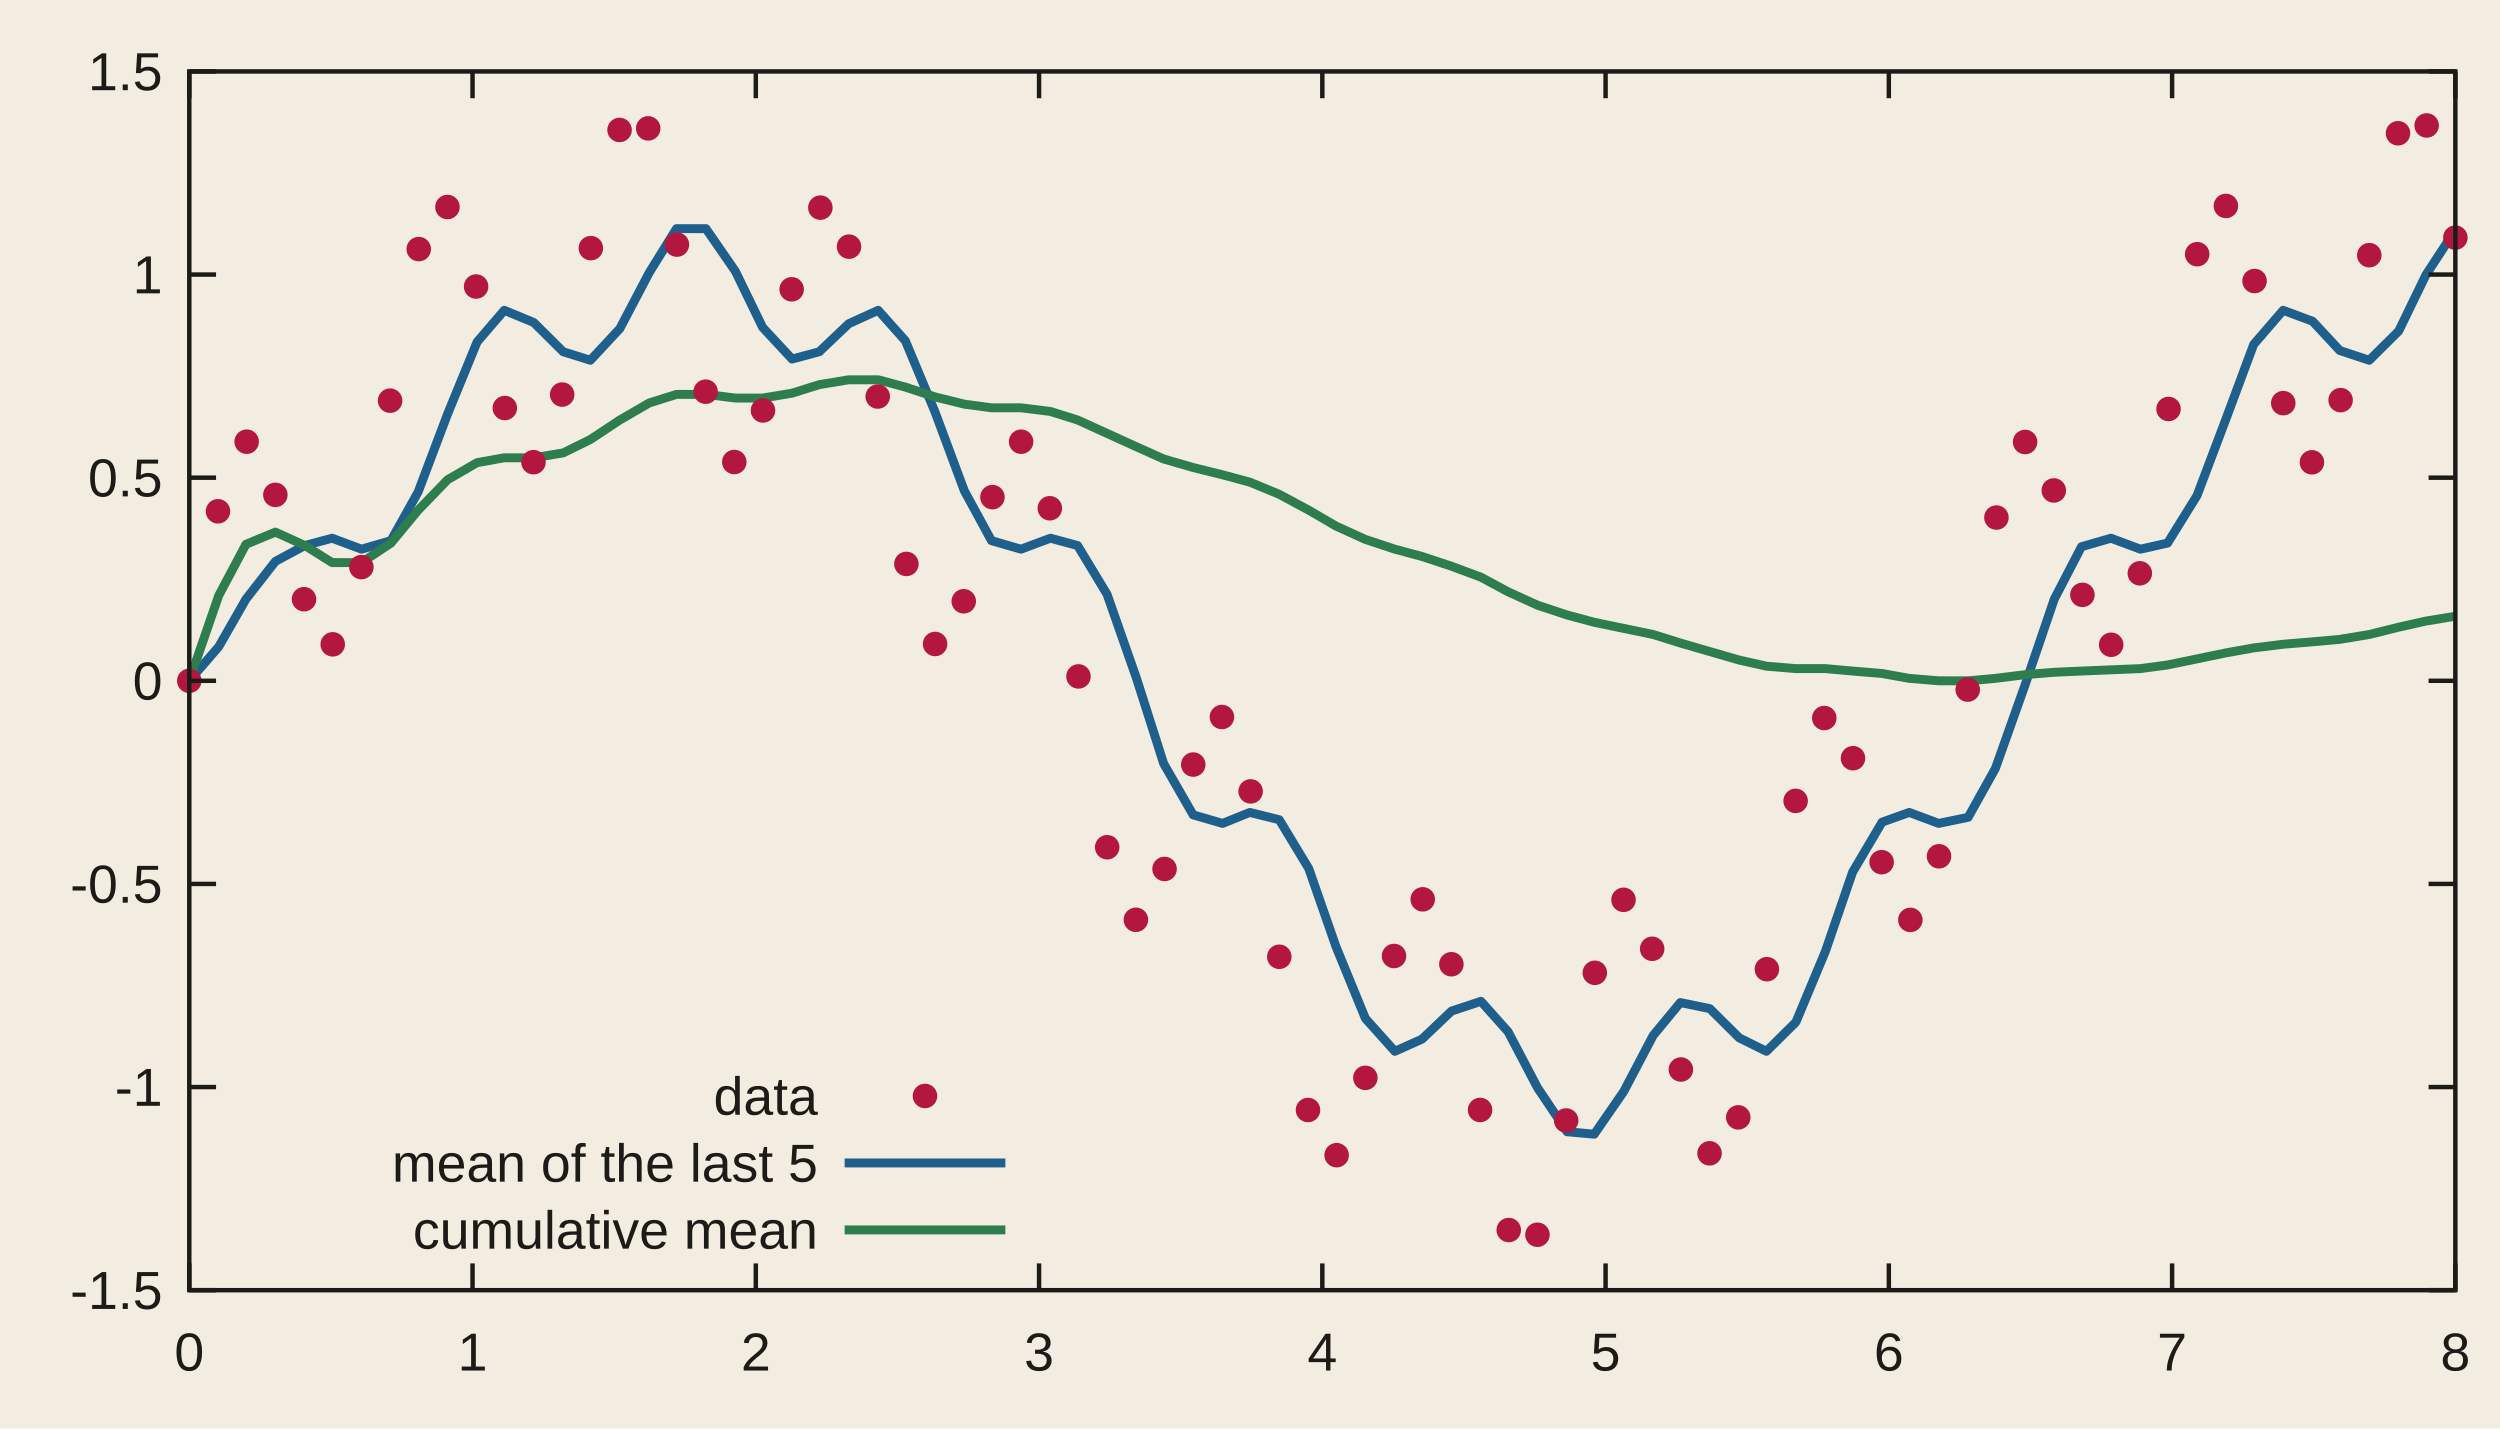
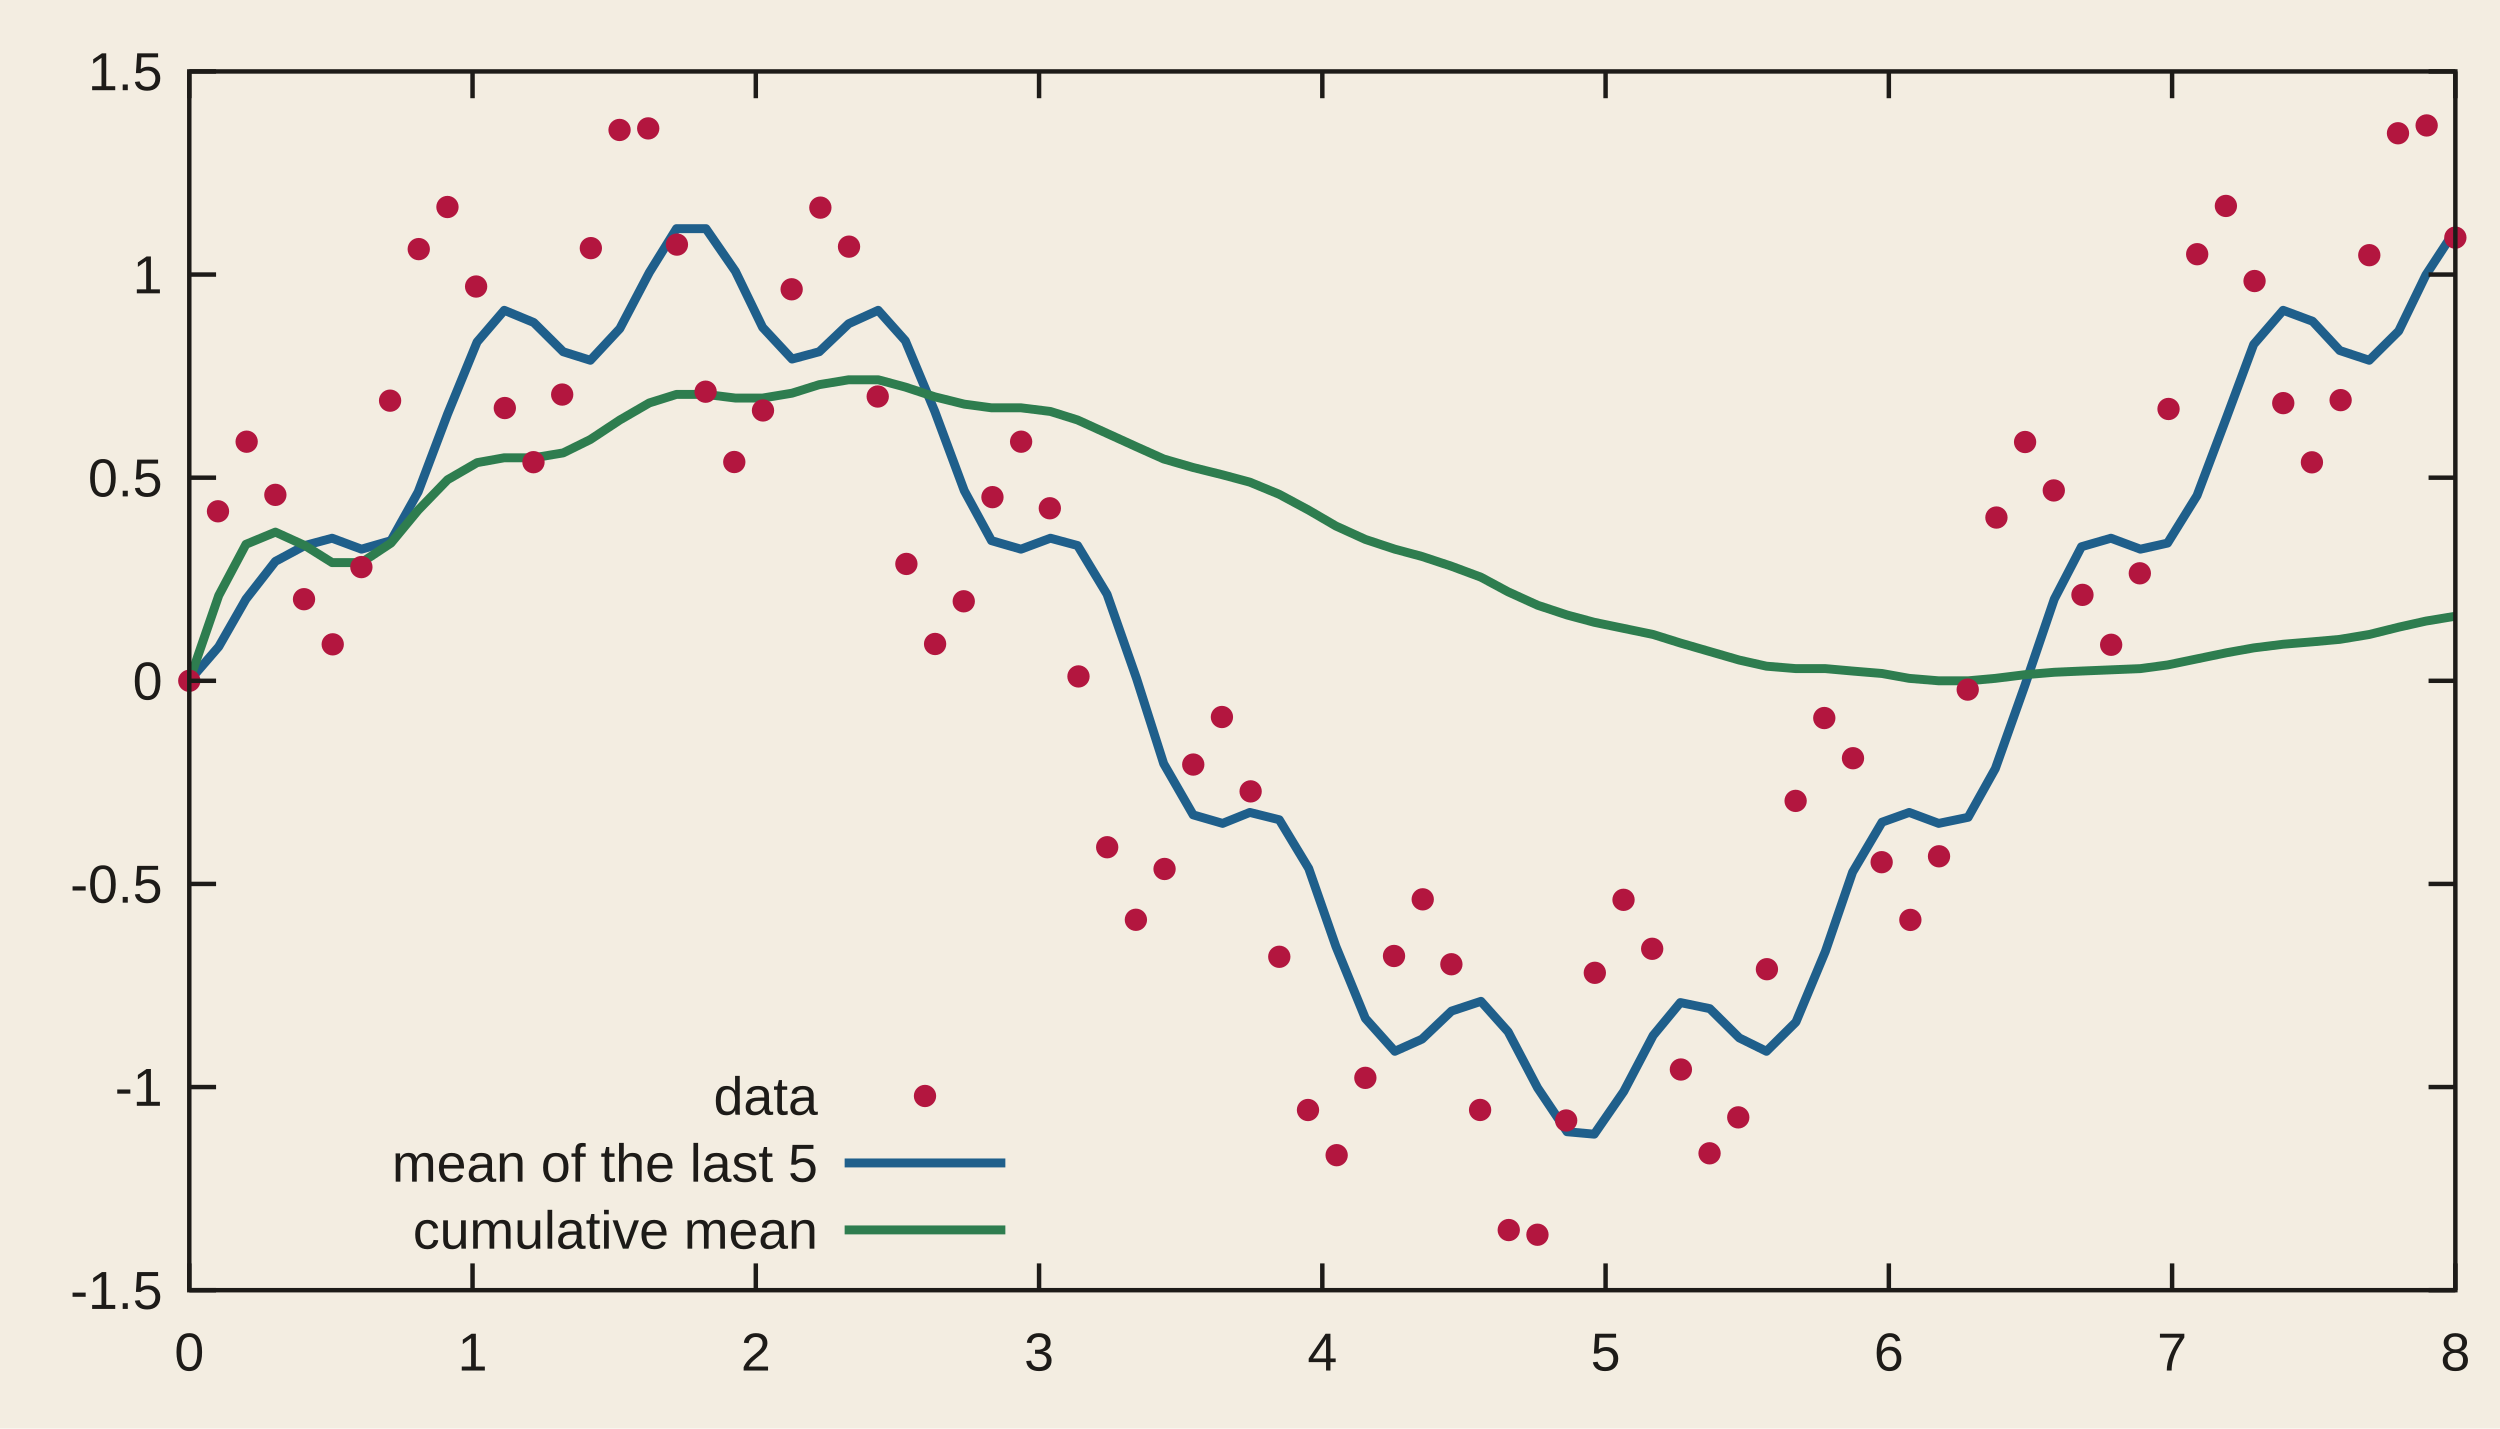
<svg xmlns="http://www.w3.org/2000/svg" width="560" height="320" viewBox="0 0 560 320" font-family="Arial,Helvetica,sans-serif" font-size="12" fill="#1d1b18" data-theme="washi" data-frame="#1d1b18" data-grid-color="#a69a85">
  <rect x="0" y="0" width="560" height="320" fill="#f3ede1" stroke="none" stroke-width="0" />
  <g class="fs-axes" data-area="42.4 550 16 289" data-x="0 8e0" data-y="-1.5e0 1.5e0" data-log="0 0" data-grid="0" data-font-size="12" data-xformat="%h" data-yformat="%h">
    <g class="fs-grid" display="none">
      <polyline fill="none" stroke="#a69a85" stroke-width="0.5" stroke-dasharray="2,3" points="42.4,289 42.4,16" />
      <polyline fill="none" stroke="#a69a85" stroke-width="0.5" stroke-dasharray="2,3" points="105.85,289 105.85,16" />
      <polyline fill="none" stroke="#a69a85" stroke-width="0.5" stroke-dasharray="2,3" points="169.3,289 169.3,16" />
      <polyline fill="none" stroke="#a69a85" stroke-width="0.5" stroke-dasharray="2,3" points="232.75,289 232.75,16" />
      <polyline fill="none" stroke="#a69a85" stroke-width="0.5" stroke-dasharray="2,3" points="296.2,289 296.2,16" />
      <polyline fill="none" stroke="#a69a85" stroke-width="0.5" stroke-dasharray="2,3" points="359.65,289 359.65,16" />
      <polyline fill="none" stroke="#a69a85" stroke-width="0.5" stroke-dasharray="2,3" points="423.1,289 423.1,16" />
      <polyline fill="none" stroke="#a69a85" stroke-width="0.5" stroke-dasharray="2,3" points="486.55,289 486.55,16" />
      <polyline fill="none" stroke="#a69a85" stroke-width="0.5" stroke-dasharray="2,3" points="550,289 550,16" />
      <polyline fill="none" stroke="#a69a85" stroke-width="0.5" stroke-dasharray="2,3" points="42.4,289 550,289" />
      <polyline fill="none" stroke="#a69a85" stroke-width="0.5" stroke-dasharray="2,3" points="42.4,243.5 550,243.5" />
      <polyline fill="none" stroke="#a69a85" stroke-width="0.5" stroke-dasharray="2,3" points="42.4,198 550,198" />
      <polyline fill="none" stroke="#a69a85" stroke-width="0.5" stroke-dasharray="2,3" points="42.4,152.5 550,152.5" />
      <polyline fill="none" stroke="#a69a85" stroke-width="0.5" stroke-dasharray="2,3" points="42.4,107 550,107" />
      <polyline fill="none" stroke="#a69a85" stroke-width="0.5" stroke-dasharray="2,3" points="42.4,61.5 550,61.5" />
      <polyline fill="none" stroke="#a69a85" stroke-width="0.5" stroke-dasharray="2,3" points="42.4,16 550,16" />
    </g>
    <svg class="fs-plot" x="42.4" y="16" width="507.6" height="273" viewBox="0 0 1 1" preserveAspectRatio="none" overflow="hidden">
      <g class="fs-series" data-series="1">
-         <path class="fs-pts" data-pt="7" data-size="4.5" data-lw="1" data-color="#b3163f" fill="none" stroke="none" d="M0,0.5 M0.013,0.361 M0.025,0.304 M0.038,0.347 M0.051,0.433 M0.063,0.47 M0.076,0.407 M0.089,0.27 M0.101,0.146 M0.114,0.111 M0.127,0.176 M0.139,0.276 M0.152,0.321 M0.165,0.265 M0.177,0.145 M0.19,0.048 M0.203,0.047 M0.215,0.142 M0.228,0.263 M0.241,0.32 M0.253,0.278 M0.266,0.179 M0.278,0.112 M0.291,0.144 M0.304,0.267 M0.316,0.404 M0.329,0.47 M0.342,0.435 M0.354,0.349 M0.367,0.304 M0.38,0.358 M0.392,0.496 M0.405,0.637 M0.418,0.696 M0.43,0.654 M0.443,0.569 M0.456,0.53 M0.468,0.591 M0.481,0.726 M0.494,0.852 M0.506,0.889 M0.519,0.826 M0.532,0.726 M0.544,0.679 M0.557,0.733 M0.57,0.852 M0.582,0.951 M0.595,0.954 M0.608,0.861 M0.62,0.74 M0.633,0.68 M0.646,0.72 M0.658,0.819 M0.671,0.888 M0.684,0.858 M0.696,0.737 M0.709,0.599 M0.722,0.531 M0.734,0.564 M0.747,0.649 M0.759,0.696 M0.772,0.644 M0.785,0.507 M0.797,0.366 M0.81,0.304 M0.823,0.344 M0.835,0.429 M0.848,0.47 M0.861,0.412 M0.873,0.277 M0.886,0.15 M0.899,0.11 M0.911,0.172 M0.924,0.272 M0.937,0.321 M0.949,0.27 M0.962,0.151 M0.975,0.051 M0.987,0.044 M1,0.136" />
+         <path class="fs-pts" data-pt="7" data-size="4.5" data-lw="0.5" data-color="#b3163f" fill="none" stroke="none" d="M0,0.5 M0.013,0.361 M0.025,0.304 M0.038,0.347 M0.051,0.433 M0.063,0.47 M0.076,0.407 M0.089,0.27 M0.101,0.146 M0.114,0.111 M0.127,0.176 M0.139,0.276 M0.152,0.321 M0.165,0.265 M0.177,0.145 M0.19,0.048 M0.203,0.047 M0.215,0.142 M0.228,0.263 M0.241,0.32 M0.253,0.278 M0.266,0.179 M0.278,0.112 M0.291,0.144 M0.304,0.267 M0.316,0.404 M0.329,0.47 M0.342,0.435 M0.354,0.349 M0.367,0.304 M0.38,0.358 M0.392,0.496 M0.405,0.637 M0.418,0.696 M0.43,0.654 M0.443,0.569 M0.456,0.53 M0.468,0.591 M0.481,0.726 M0.494,0.852 M0.506,0.889 M0.519,0.826 M0.532,0.726 M0.544,0.679 M0.557,0.733 M0.57,0.852 M0.582,0.951 M0.595,0.954 M0.608,0.861 M0.62,0.74 M0.633,0.68 M0.646,0.72 M0.658,0.819 M0.671,0.888 M0.684,0.858 M0.696,0.737 M0.709,0.599 M0.722,0.531 M0.734,0.564 M0.747,0.649 M0.759,0.696 M0.772,0.644 M0.785,0.507 M0.797,0.366 M0.81,0.304 M0.823,0.344 M0.835,0.429 M0.848,0.47 M0.861,0.412 M0.873,0.277 M0.886,0.15 M0.899,0.11 M0.911,0.172 M0.924,0.272 M0.937,0.321 M0.949,0.27 M0.962,0.151 M0.975,0.051 M0.987,0.044 M1,0.136" />
      </g>
      <g class="fs-series" data-series="2">
        <polyline fill="none" stroke="#1f5f8b" stroke-width="2" stroke-linejoin="round" vector-effect="non-scaling-stroke" points="0,0.5 0.013,0.472 0.025,0.433 0.038,0.402 0.051,0.389 0.063,0.383 0.076,0.392 0.089,0.385 0.101,0.345 0.114,0.281 0.127,0.222 0.139,0.196 0.152,0.206 0.165,0.23 0.177,0.237 0.19,0.211 0.203,0.165 0.215,0.129 0.228,0.129 0.241,0.164 0.253,0.21 0.266,0.236 0.278,0.23 0.291,0.207 0.304,0.196 0.316,0.221 0.329,0.279 0.342,0.344 0.354,0.385 0.367,0.392 0.38,0.383 0.392,0.389 0.405,0.429 0.418,0.498 0.43,0.568 0.443,0.61 0.456,0.617 0.468,0.608 0.481,0.614 0.494,0.654 0.506,0.718 0.519,0.777 0.532,0.804 0.544,0.794 0.557,0.771 0.57,0.763 0.582,0.788 0.595,0.834 0.608,0.87 0.62,0.872 0.633,0.837 0.646,0.791 0.658,0.764 0.671,0.769 0.684,0.793 0.696,0.804 0.709,0.78 0.722,0.722 0.734,0.657 0.747,0.616 0.759,0.608 0.772,0.617 0.785,0.612 0.797,0.572 0.81,0.504 0.823,0.433 0.835,0.39 0.848,0.383 0.861,0.392 0.873,0.387 0.886,0.348 0.899,0.284 0.911,0.224 0.924,0.196 0.937,0.205 0.949,0.229 0.962,0.237 0.975,0.213 0.987,0.167 1,0.13" />
      </g>
      <g class="fs-series" data-series="3">
        <polyline fill="none" stroke="#2e7d4f" stroke-width="2" stroke-linejoin="round" vector-effect="non-scaling-stroke" points="0,0.5 0.013,0.43 0.025,0.388 0.038,0.378 0.051,0.389 0.063,0.403 0.076,0.403 0.089,0.387 0.101,0.36 0.114,0.335 0.127,0.321 0.139,0.317 0.152,0.317 0.165,0.313 0.177,0.302 0.19,0.286 0.203,0.272 0.215,0.265 0.228,0.265 0.241,0.268 0.253,0.268 0.266,0.264 0.278,0.257 0.291,0.253 0.304,0.253 0.316,0.259 0.329,0.267 0.342,0.273 0.354,0.276 0.367,0.276 0.38,0.279 0.392,0.286 0.405,0.297 0.418,0.308 0.43,0.318 0.443,0.325 0.456,0.331 0.468,0.337 0.481,0.347 0.494,0.36 0.506,0.373 0.519,0.384 0.532,0.392 0.544,0.398 0.557,0.406 0.57,0.415 0.582,0.427 0.595,0.438 0.608,0.446 0.62,0.452 0.633,0.457 0.646,0.462 0.658,0.469 0.671,0.476 0.684,0.483 0.696,0.488 0.709,0.49 0.722,0.49 0.734,0.492 0.747,0.494 0.759,0.498 0.772,0.5 0.785,0.5 0.797,0.498 0.81,0.495 0.823,0.493 0.835,0.492 0.848,0.491 0.861,0.49 0.873,0.487 0.886,0.482 0.899,0.477 0.911,0.473 0.924,0.47 0.937,0.468 0.949,0.466 0.962,0.462 0.975,0.456 0.987,0.451 1,0.447" />
      </g>
    </svg>
    <svg class="fs-marks" x="42.4" y="16" width="507.6" height="273" viewBox="0 0 507.6 273" overflow="visible">
-       <path data-series="1" fill="#b3163f" stroke="#b3163f" stroke-width="1" d="M-2.25,136.5A2.25,2.25 0 1 0 2.25,136.5A2.25,2.25 0 1 0 -2.25,136.5ZM4.18,98.53A2.25,2.25 0 1 0 8.68,98.53A2.25,2.25 0 1 0 4.18,98.53ZM10.6,82.94A2.25,2.25 0 1 0 15.1,82.94A2.25,2.25 0 1 0 10.6,82.94ZM17.03,94.85A2.25,2.25 0 1 0 21.53,94.85A2.25,2.25 0 1 0 17.03,94.85ZM23.45,118.22A2.25,2.25 0 1 0 27.95,118.22A2.25,2.25 0 1 0 23.45,118.22ZM29.88,128.33A2.25,2.25 0 1 0 34.38,128.33A2.25,2.25 0 1 0 29.88,128.33ZM36.3,111.03A2.25,2.25 0 1 0 40.8,111.03A2.25,2.25 0 1 0 36.3,111.03ZM42.73,73.75A2.25,2.25 0 1 0 47.23,73.75A2.25,2.25 0 1 0 42.73,73.75ZM49.15,39.8A2.25,2.25 0 1 0 53.65,39.8A2.25,2.25 0 1 0 49.15,39.8ZM55.58,30.37A2.25,2.25 0 1 0 60.08,30.37A2.25,2.25 0 1 0 55.58,30.37ZM62,48.18A2.25,2.25 0 1 0 66.5,48.18A2.25,2.25 0 1 0 62,48.18ZM68.43,75.4A2.25,2.25 0 1 0 72.93,75.4A2.25,2.25 0 1 0 68.43,75.4ZM74.85,87.53A2.25,2.25 0 1 0 79.35,87.53A2.25,2.25 0 1 0 74.85,87.53ZM81.28,72.38A2.25,2.25 0 1 0 85.78,72.38A2.25,2.25 0 1 0 81.28,72.38ZM87.7,39.58A2.25,2.25 0 1 0 92.2,39.58A2.25,2.25 0 1 0 87.7,39.58ZM94.13,13.11A2.25,2.25 0 1 0 98.63,13.11A2.25,2.25 0 1 0 94.13,13.11ZM100.55,12.76A2.25,2.25 0 1 0 105.05,12.76A2.25,2.25 0 1 0 100.55,12.76ZM106.98,38.79A2.25,2.25 0 1 0 111.48,38.79A2.25,2.25 0 1 0 106.98,38.79ZM113.41,71.74A2.25,2.25 0 1 0 117.91,71.74A2.25,2.25 0 1 0 113.41,71.74ZM119.83,87.49A2.25,2.25 0 1 0 124.33,87.49A2.25,2.25 0 1 0 119.83,87.49ZM126.26,75.94A2.25,2.25 0 1 0 130.76,75.94A2.25,2.25 0 1 0 126.26,75.94ZM132.68,48.8A2.25,2.25 0 1 0 137.18,48.8A2.25,2.25 0 1 0 132.68,48.8ZM139.11,30.51A2.25,2.25 0 1 0 143.61,30.51A2.25,2.25 0 1 0 139.11,30.51ZM145.53,39.25A2.25,2.25 0 1 0 150.03,39.25A2.25,2.25 0 1 0 145.53,39.25ZM151.96,72.82A2.25,2.25 0 1 0 156.46,72.82A2.25,2.25 0 1 0 151.96,72.82ZM158.38,110.32A2.25,2.25 0 1 0 162.88,110.32A2.25,2.25 0 1 0 158.38,110.32ZM164.81,128.25A2.25,2.25 0 1 0 169.31,128.25A2.25,2.25 0 1 0 164.81,128.25ZM171.23,118.69A2.25,2.25 0 1 0 175.73,118.69A2.25,2.25 0 1 0 171.23,118.69ZM177.66,95.36A2.25,2.25 0 1 0 182.16,95.36A2.25,2.25 0 1 0 177.66,95.36ZM184.08,82.94A2.25,2.25 0 1 0 188.58,82.94A2.25,2.25 0 1 0 184.08,82.94ZM190.51,97.85A2.25,2.25 0 1 0 195.01,97.85A2.25,2.25 0 1 0 190.51,97.85ZM196.93,135.52A2.25,2.25 0 1 0 201.43,135.52A2.25,2.25 0 1 0 196.93,135.52ZM203.36,173.78A2.25,2.25 0 1 0 207.86,173.78A2.25,2.25 0 1 0 203.36,173.78ZM209.79,190.03A2.25,2.25 0 1 0 214.29,190.03A2.25,2.25 0 1 0 209.79,190.03ZM216.21,178.65A2.25,2.25 0 1 0 220.71,178.65A2.25,2.25 0 1 0 216.21,178.65ZM222.64,155.26A2.25,2.25 0 1 0 227.14,155.26A2.25,2.25 0 1 0 222.64,155.26ZM229.06,144.61A2.25,2.25 0 1 0 233.56,144.61A2.25,2.25 0 1 0 229.06,144.61ZM235.49,161.27A2.25,2.25 0 1 0 239.99,161.27A2.25,2.25 0 1 0 235.49,161.27ZM241.91,198.32A2.25,2.25 0 1 0 246.41,198.32A2.25,2.25 0 1 0 241.91,198.32ZM248.34,232.64A2.25,2.25 0 1 0 252.84,232.64A2.25,2.25 0 1 0 248.34,232.64ZM254.76,242.76A2.25,2.25 0 1 0 259.26,242.76A2.25,2.25 0 1 0 254.76,242.76ZM261.19,225.44A2.25,2.25 0 1 0 265.69,225.44A2.25,2.25 0 1 0 261.19,225.44ZM267.61,198.14A2.25,2.25 0 1 0 272.11,198.14A2.25,2.25 0 1 0 267.61,198.14ZM274.04,185.45A2.25,2.25 0 1 0 278.54,185.45A2.25,2.25 0 1 0 274.04,185.45ZM280.46,199.99A2.25,2.25 0 1 0 284.96,199.99A2.25,2.25 0 1 0 280.46,199.99ZM286.89,232.63A2.25,2.25 0 1 0 291.39,232.63A2.25,2.25 0 1 0 286.89,232.63ZM293.31,259.53A2.25,2.25 0 1 0 297.81,259.53A2.25,2.25 0 1 0 293.31,259.53ZM299.74,260.58A2.25,2.25 0 1 0 304.24,260.58A2.25,2.25 0 1 0 299.74,260.58ZM306.17,234.99A2.25,2.25 0 1 0 310.67,234.99A2.25,2.25 0 1 0 306.17,234.99ZM312.59,201.91A2.25,2.25 0 1 0 317.09,201.91A2.25,2.25 0 1 0 312.59,201.91ZM319.02,185.56A2.25,2.25 0 1 0 323.52,185.56A2.25,2.25 0 1 0 319.02,185.56ZM325.44,196.53A2.25,2.25 0 1 0 329.94,196.53A2.25,2.25 0 1 0 325.44,196.53ZM331.87,223.57A2.25,2.25 0 1 0 336.37,223.57A2.25,2.25 0 1 0 331.87,223.57ZM338.29,242.34A2.25,2.25 0 1 0 342.79,242.34A2.25,2.25 0 1 0 338.29,242.34ZM344.72,234.29A2.25,2.25 0 1 0 349.22,234.29A2.25,2.25 0 1 0 344.72,234.29ZM351.14,201.1A2.25,2.25 0 1 0 355.64,201.1A2.25,2.25 0 1 0 351.14,201.1ZM357.57,163.4A2.25,2.25 0 1 0 362.07,163.4A2.25,2.25 0 1 0 357.57,163.4ZM363.99,144.84A2.25,2.25 0 1 0 368.49,144.84A2.25,2.25 0 1 0 363.99,144.84ZM370.42,153.84A2.25,2.25 0 1 0 374.92,153.84A2.25,2.25 0 1 0 370.42,153.84ZM376.84,177.13A2.25,2.25 0 1 0 381.34,177.13A2.25,2.25 0 1 0 376.84,177.13ZM383.27,190.06A2.25,2.25 0 1 0 387.77,190.06A2.25,2.25 0 1 0 383.27,190.06ZM389.69,175.81A2.25,2.25 0 1 0 394.19,175.81A2.25,2.25 0 1 0 389.69,175.81ZM396.12,138.47A2.25,2.25 0 1 0 400.62,138.47A2.25,2.25 0 1 0 396.12,138.47ZM402.55,99.93A2.25,2.25 0 1 0 407.05,99.93A2.25,2.25 0 1 0 402.55,99.93ZM408.97,83.01A2.25,2.25 0 1 0 413.47,83.01A2.25,2.25 0 1 0 408.97,83.01ZM415.4,93.86A2.25,2.25 0 1 0 419.9,93.86A2.25,2.25 0 1 0 415.4,93.86ZM421.82,117.25A2.25,2.25 0 1 0 426.32,117.25A2.25,2.25 0 1 0 421.82,117.25ZM428.25,128.43A2.25,2.25 0 1 0 432.75,128.43A2.25,2.25 0 1 0 428.25,128.43ZM434.67,112.42A2.25,2.25 0 1 0 439.17,112.42A2.25,2.25 0 1 0 434.67,112.42ZM441.1,75.61A2.25,2.25 0 1 0 445.6,75.61A2.25,2.25 0 1 0 441.1,75.61ZM447.52,40.94A2.25,2.25 0 1 0 452.02,40.94A2.25,2.25 0 1 0 447.52,40.94ZM453.95,30.13A2.25,2.25 0 1 0 458.45,30.13A2.25,2.25 0 1 0 453.95,30.13ZM460.37,46.95A2.25,2.25 0 1 0 464.87,46.95A2.25,2.25 0 1 0 460.37,46.95ZM466.8,74.3A2.25,2.25 0 1 0 471.3,74.3A2.25,2.25 0 1 0 466.8,74.3ZM473.22,87.56A2.25,2.25 0 1 0 477.72,87.56A2.25,2.25 0 1 0 473.22,87.56ZM479.65,73.63A2.25,2.25 0 1 0 484.15,73.63A2.25,2.25 0 1 0 479.65,73.63ZM486.07,41.16A2.25,2.25 0 1 0 490.57,41.16A2.25,2.25 0 1 0 486.07,41.16ZM492.5,13.85A2.25,2.25 0 1 0 497,13.85A2.25,2.25 0 1 0 492.5,13.85ZM498.92,12.1A2.25,2.25 0 1 0 503.42,12.1A2.25,2.25 0 1 0 498.92,12.1ZM505.35,37.23A2.25,2.25 0 1 0 509.85,37.23A2.25,2.25 0 1 0 505.35,37.23Z" />
+       <path data-series="1" fill="#b3163f" stroke="#b3163f" stroke-width="0.5" d="M-2.25,136.5A2.25,2.25 0 1 0 2.25,136.5A2.25,2.25 0 1 0 -2.25,136.5ZM4.18,98.53A2.25,2.25 0 1 0 8.68,98.53A2.25,2.25 0 1 0 4.18,98.53ZM10.6,82.94A2.25,2.25 0 1 0 15.1,82.94A2.25,2.25 0 1 0 10.6,82.94ZM17.03,94.85A2.25,2.25 0 1 0 21.53,94.85A2.25,2.25 0 1 0 17.03,94.85ZM23.45,118.22A2.25,2.25 0 1 0 27.95,118.22A2.25,2.25 0 1 0 23.45,118.22ZM29.88,128.33A2.25,2.25 0 1 0 34.38,128.33A2.25,2.25 0 1 0 29.88,128.33ZM36.3,111.03A2.25,2.25 0 1 0 40.8,111.03A2.25,2.25 0 1 0 36.3,111.03ZM42.73,73.75A2.25,2.25 0 1 0 47.23,73.75A2.25,2.25 0 1 0 42.73,73.75ZM49.15,39.8A2.25,2.25 0 1 0 53.65,39.8A2.25,2.25 0 1 0 49.15,39.8ZM55.58,30.37A2.25,2.25 0 1 0 60.08,30.37A2.25,2.25 0 1 0 55.58,30.37ZM62,48.18A2.25,2.25 0 1 0 66.5,48.18A2.25,2.25 0 1 0 62,48.18ZM68.43,75.4A2.25,2.25 0 1 0 72.93,75.4A2.25,2.25 0 1 0 68.43,75.4ZM74.85,87.53A2.25,2.25 0 1 0 79.35,87.53A2.25,2.25 0 1 0 74.85,87.53ZM81.28,72.38A2.25,2.25 0 1 0 85.78,72.38A2.25,2.25 0 1 0 81.28,72.38ZM87.7,39.58A2.25,2.25 0 1 0 92.2,39.58A2.25,2.25 0 1 0 87.7,39.58ZM94.13,13.11A2.25,2.25 0 1 0 98.63,13.11A2.25,2.25 0 1 0 94.13,13.11ZM100.55,12.76A2.25,2.25 0 1 0 105.05,12.76A2.25,2.25 0 1 0 100.55,12.76ZM106.98,38.79A2.25,2.25 0 1 0 111.48,38.79A2.25,2.25 0 1 0 106.98,38.79ZM113.41,71.74A2.25,2.25 0 1 0 117.91,71.74A2.25,2.25 0 1 0 113.41,71.74ZM119.83,87.49A2.25,2.25 0 1 0 124.33,87.49A2.25,2.25 0 1 0 119.83,87.49ZM126.26,75.94A2.25,2.25 0 1 0 130.76,75.94A2.25,2.25 0 1 0 126.26,75.94ZM132.68,48.8A2.25,2.25 0 1 0 137.18,48.8A2.25,2.25 0 1 0 132.68,48.8ZM139.11,30.51A2.25,2.25 0 1 0 143.61,30.51A2.25,2.25 0 1 0 139.11,30.51ZM145.53,39.25A2.25,2.25 0 1 0 150.03,39.25A2.25,2.25 0 1 0 145.53,39.25ZM151.96,72.82A2.25,2.25 0 1 0 156.46,72.82A2.25,2.25 0 1 0 151.96,72.82ZM158.38,110.32A2.25,2.25 0 1 0 162.88,110.32A2.25,2.25 0 1 0 158.38,110.32ZM164.81,128.25A2.25,2.25 0 1 0 169.31,128.25A2.25,2.25 0 1 0 164.81,128.25ZM171.23,118.69A2.25,2.25 0 1 0 175.73,118.69A2.25,2.25 0 1 0 171.23,118.69ZM177.66,95.36A2.25,2.25 0 1 0 182.16,95.36A2.25,2.25 0 1 0 177.66,95.36ZM184.08,82.94A2.25,2.25 0 1 0 188.58,82.94A2.25,2.25 0 1 0 184.08,82.94ZM190.51,97.85A2.25,2.25 0 1 0 195.01,97.85A2.25,2.25 0 1 0 190.51,97.85ZM196.93,135.52A2.25,2.25 0 1 0 201.43,135.52A2.25,2.25 0 1 0 196.93,135.52ZM203.36,173.78A2.25,2.25 0 1 0 207.86,173.78A2.25,2.25 0 1 0 203.36,173.78ZM209.79,190.03A2.25,2.25 0 1 0 214.29,190.03A2.25,2.25 0 1 0 209.79,190.03ZM216.21,178.65A2.25,2.25 0 1 0 220.71,178.65A2.25,2.25 0 1 0 216.21,178.65ZM222.64,155.26A2.25,2.25 0 1 0 227.14,155.26A2.25,2.25 0 1 0 222.64,155.26ZM229.06,144.61A2.25,2.25 0 1 0 233.56,144.61A2.25,2.25 0 1 0 229.06,144.61ZM235.49,161.27A2.25,2.25 0 1 0 239.99,161.27A2.25,2.25 0 1 0 235.49,161.27ZM241.91,198.32A2.25,2.25 0 1 0 246.41,198.32A2.25,2.25 0 1 0 241.91,198.32ZM248.34,232.64A2.25,2.25 0 1 0 252.84,232.64A2.25,2.25 0 1 0 248.34,232.64ZM254.76,242.76A2.25,2.25 0 1 0 259.26,242.76A2.25,2.25 0 1 0 254.76,242.76ZM261.19,225.44A2.25,2.25 0 1 0 265.69,225.44A2.25,2.25 0 1 0 261.19,225.44ZM267.61,198.14A2.25,2.25 0 1 0 272.11,198.14A2.25,2.25 0 1 0 267.61,198.14ZM274.04,185.45A2.25,2.25 0 1 0 278.54,185.45A2.25,2.25 0 1 0 274.04,185.45ZM280.46,199.99A2.25,2.25 0 1 0 284.96,199.99A2.25,2.25 0 1 0 280.46,199.99ZM286.89,232.63A2.25,2.25 0 1 0 291.39,232.63A2.25,2.25 0 1 0 286.89,232.63ZM293.31,259.53A2.25,2.25 0 1 0 297.81,259.53A2.25,2.25 0 1 0 293.31,259.53ZM299.74,260.58A2.25,2.25 0 1 0 304.24,260.58A2.25,2.25 0 1 0 299.74,260.58ZM306.17,234.99A2.25,2.25 0 1 0 310.67,234.99A2.25,2.25 0 1 0 306.17,234.99ZM312.59,201.91A2.25,2.25 0 1 0 317.09,201.91A2.25,2.25 0 1 0 312.59,201.91ZM319.02,185.56A2.25,2.25 0 1 0 323.52,185.56A2.25,2.25 0 1 0 319.02,185.56ZM325.44,196.53A2.25,2.25 0 1 0 329.94,196.53A2.25,2.25 0 1 0 325.44,196.53ZM331.87,223.57A2.25,2.25 0 1 0 336.37,223.57A2.25,2.25 0 1 0 331.87,223.57ZM338.29,242.34A2.25,2.25 0 1 0 342.79,242.34A2.25,2.25 0 1 0 338.29,242.34ZM344.72,234.29A2.25,2.25 0 1 0 349.22,234.29A2.25,2.25 0 1 0 344.72,234.29ZM351.14,201.1A2.25,2.25 0 1 0 355.64,201.1A2.25,2.25 0 1 0 351.14,201.1ZM357.57,163.4A2.25,2.25 0 1 0 362.07,163.4A2.25,2.25 0 1 0 357.57,163.4ZM363.99,144.84A2.25,2.25 0 1 0 368.49,144.84A2.25,2.25 0 1 0 363.99,144.84ZM370.42,153.84A2.25,2.25 0 1 0 374.92,153.84A2.25,2.25 0 1 0 370.42,153.84ZM376.84,177.13A2.25,2.25 0 1 0 381.34,177.13A2.25,2.25 0 1 0 376.84,177.13ZM383.27,190.06A2.25,2.25 0 1 0 387.77,190.06A2.25,2.25 0 1 0 383.27,190.06ZM389.69,175.81A2.25,2.25 0 1 0 394.19,175.81A2.25,2.25 0 1 0 389.69,175.81ZM396.12,138.47A2.25,2.25 0 1 0 400.62,138.47A2.25,2.25 0 1 0 396.12,138.47ZM402.55,99.93A2.25,2.25 0 1 0 407.05,99.93A2.25,2.25 0 1 0 402.55,99.93ZM408.97,83.01A2.25,2.25 0 1 0 413.47,83.01A2.25,2.25 0 1 0 408.97,83.01ZM415.4,93.86A2.25,2.25 0 1 0 419.9,93.86A2.25,2.25 0 1 0 415.4,93.86ZM421.82,117.25A2.25,2.25 0 1 0 426.32,117.25A2.25,2.25 0 1 0 421.82,117.25ZM428.25,128.43A2.25,2.25 0 1 0 432.75,128.43A2.25,2.25 0 1 0 428.25,128.43ZM434.67,112.42A2.25,2.25 0 1 0 439.17,112.42A2.25,2.25 0 1 0 434.67,112.42ZM441.1,75.61A2.25,2.25 0 1 0 445.6,75.61A2.25,2.25 0 1 0 441.1,75.61ZM447.52,40.94A2.25,2.25 0 1 0 452.02,40.94A2.25,2.25 0 1 0 447.52,40.94ZM453.95,30.13A2.25,2.25 0 1 0 458.45,30.13A2.25,2.25 0 1 0 453.95,30.13ZM460.37,46.95A2.25,2.25 0 1 0 464.87,46.95A2.25,2.25 0 1 0 460.37,46.95ZM466.8,74.3A2.25,2.25 0 1 0 471.3,74.3A2.25,2.25 0 1 0 466.8,74.3ZM473.22,87.56A2.25,2.25 0 1 0 477.72,87.56A2.25,2.25 0 1 0 473.22,87.56ZM479.65,73.63A2.25,2.25 0 1 0 484.15,73.63A2.25,2.25 0 1 0 479.65,73.63ZM486.07,41.16A2.25,2.25 0 1 0 490.57,41.16A2.25,2.25 0 1 0 486.07,41.16ZM492.5,13.85A2.25,2.25 0 1 0 497,13.85A2.25,2.25 0 1 0 492.5,13.85ZM498.92,12.1A2.25,2.25 0 1 0 503.42,12.1A2.25,2.25 0 1 0 498.92,12.1ZM505.35,37.23A2.25,2.25 0 1 0 509.85,37.23A2.25,2.25 0 1 0 505.35,37.23Z" />
    </svg>
    <rect x="42.4" y="16" width="507.6" height="273" fill="none" stroke="#1d1b18" stroke-width="1" />
    <g class="fs-xticks">
      <polyline fill="none" stroke="#1d1b18" stroke-width="1" points="42.4,289 42.4,283" />
      <polyline fill="none" stroke="#1d1b18" stroke-width="1" points="42.4,16 42.4,22" />
      <text x="42.4" y="307" text-anchor="middle">0</text>
      <polyline fill="none" stroke="#1d1b18" stroke-width="1" points="105.85,289 105.85,283" />
      <polyline fill="none" stroke="#1d1b18" stroke-width="1" points="105.85,16 105.85,22" />
      <text x="105.85" y="307" text-anchor="middle">1</text>
      <polyline fill="none" stroke="#1d1b18" stroke-width="1" points="169.3,289 169.3,283" />
      <polyline fill="none" stroke="#1d1b18" stroke-width="1" points="169.3,16 169.3,22" />
      <text x="169.3" y="307" text-anchor="middle">2</text>
      <polyline fill="none" stroke="#1d1b18" stroke-width="1" points="232.75,289 232.75,283" />
      <polyline fill="none" stroke="#1d1b18" stroke-width="1" points="232.75,16 232.75,22" />
      <text x="232.75" y="307" text-anchor="middle">3</text>
      <polyline fill="none" stroke="#1d1b18" stroke-width="1" points="296.2,289 296.2,283" />
      <polyline fill="none" stroke="#1d1b18" stroke-width="1" points="296.2,16 296.2,22" />
      <text x="296.2" y="307" text-anchor="middle">4</text>
      <polyline fill="none" stroke="#1d1b18" stroke-width="1" points="359.65,289 359.65,283" />
      <polyline fill="none" stroke="#1d1b18" stroke-width="1" points="359.65,16 359.65,22" />
      <text x="359.65" y="307" text-anchor="middle">5</text>
      <polyline fill="none" stroke="#1d1b18" stroke-width="1" points="423.1,289 423.1,283" />
      <polyline fill="none" stroke="#1d1b18" stroke-width="1" points="423.1,16 423.1,22" />
      <text x="423.1" y="307" text-anchor="middle">6</text>
      <polyline fill="none" stroke="#1d1b18" stroke-width="1" points="486.55,289 486.55,283" />
      <polyline fill="none" stroke="#1d1b18" stroke-width="1" points="486.55,16 486.55,22" />
      <text x="486.55" y="307" text-anchor="middle">7</text>
      <polyline fill="none" stroke="#1d1b18" stroke-width="1" points="550,289 550,283" />
      <polyline fill="none" stroke="#1d1b18" stroke-width="1" points="550,16 550,22" />
      <text x="550" y="307" text-anchor="middle">8</text>
    </g>
    <g class="fs-yticks">
      <polyline fill="none" stroke="#1d1b18" stroke-width="1" points="42.4,289 48.4,289" />
      <polyline fill="none" stroke="#1d1b18" stroke-width="1" points="550,289 544,289" />
      <text x="36.4" y="293.2" text-anchor="end">-1.5</text>
      <polyline fill="none" stroke="#1d1b18" stroke-width="1" points="42.4,243.5 48.4,243.5" />
      <polyline fill="none" stroke="#1d1b18" stroke-width="1" points="550,243.5 544,243.5" />
      <text x="36.4" y="247.7" text-anchor="end">-1</text>
      <polyline fill="none" stroke="#1d1b18" stroke-width="1" points="42.4,198 48.4,198" />
      <polyline fill="none" stroke="#1d1b18" stroke-width="1" points="550,198 544,198" />
      <text x="36.4" y="202.2" text-anchor="end">-0.5</text>
      <polyline fill="none" stroke="#1d1b18" stroke-width="1" points="42.4,152.5 48.4,152.5" />
      <polyline fill="none" stroke="#1d1b18" stroke-width="1" points="550,152.5 544,152.5" />
      <text x="36.4" y="156.7" text-anchor="end">0</text>
      <polyline fill="none" stroke="#1d1b18" stroke-width="1" points="42.4,107 48.4,107" />
      <polyline fill="none" stroke="#1d1b18" stroke-width="1" points="550,107 544,107" />
      <text x="36.4" y="111.2" text-anchor="end">0.5</text>
      <polyline fill="none" stroke="#1d1b18" stroke-width="1" points="42.4,61.5 48.4,61.5" />
      <polyline fill="none" stroke="#1d1b18" stroke-width="1" points="550,61.5 544,61.5" />
      <text x="36.4" y="65.7" text-anchor="end">1</text>
      <polyline fill="none" stroke="#1d1b18" stroke-width="1" points="42.4,16 48.4,16" />
      <polyline fill="none" stroke="#1d1b18" stroke-width="1" points="550,16 544,16" />
      <text x="36.4" y="20.2" text-anchor="end">1.5</text>
    </g>
    <g class="fs-key-entry" data-series="1">
-       <path fill="#b3163f" stroke="#b3163f" stroke-width="1" d="M204.95,245.5A2.25,2.25 0 1 0 209.45,245.5A2.25,2.25 0 1 0 204.95,245.5Z" />
+       <path fill="#b3163f" stroke="#b3163f" stroke-width="0.5" d="M204.95,245.5A2.25,2.25 0 1 0 209.45,245.5A2.25,2.25 0 1 0 204.95,245.5Z" />
      <text x="183.2" y="249.7" text-anchor="end">data</text>
    </g>
    <g class="fs-key-entry" data-series="2">
      <polyline fill="none" stroke="#1f5f8b" stroke-width="2" points="189.2,260.5 225.2,260.5" />
      <text x="183.2" y="264.7" text-anchor="end">mean of the last 5</text>
    </g>
    <g class="fs-key-entry" data-series="3">
      <polyline fill="none" stroke="#2e7d4f" stroke-width="2" points="189.2,275.5 225.2,275.5" />
      <text x="183.2" y="279.7" text-anchor="end">cumulative mean</text>
    </g>
  </g>
</svg>
